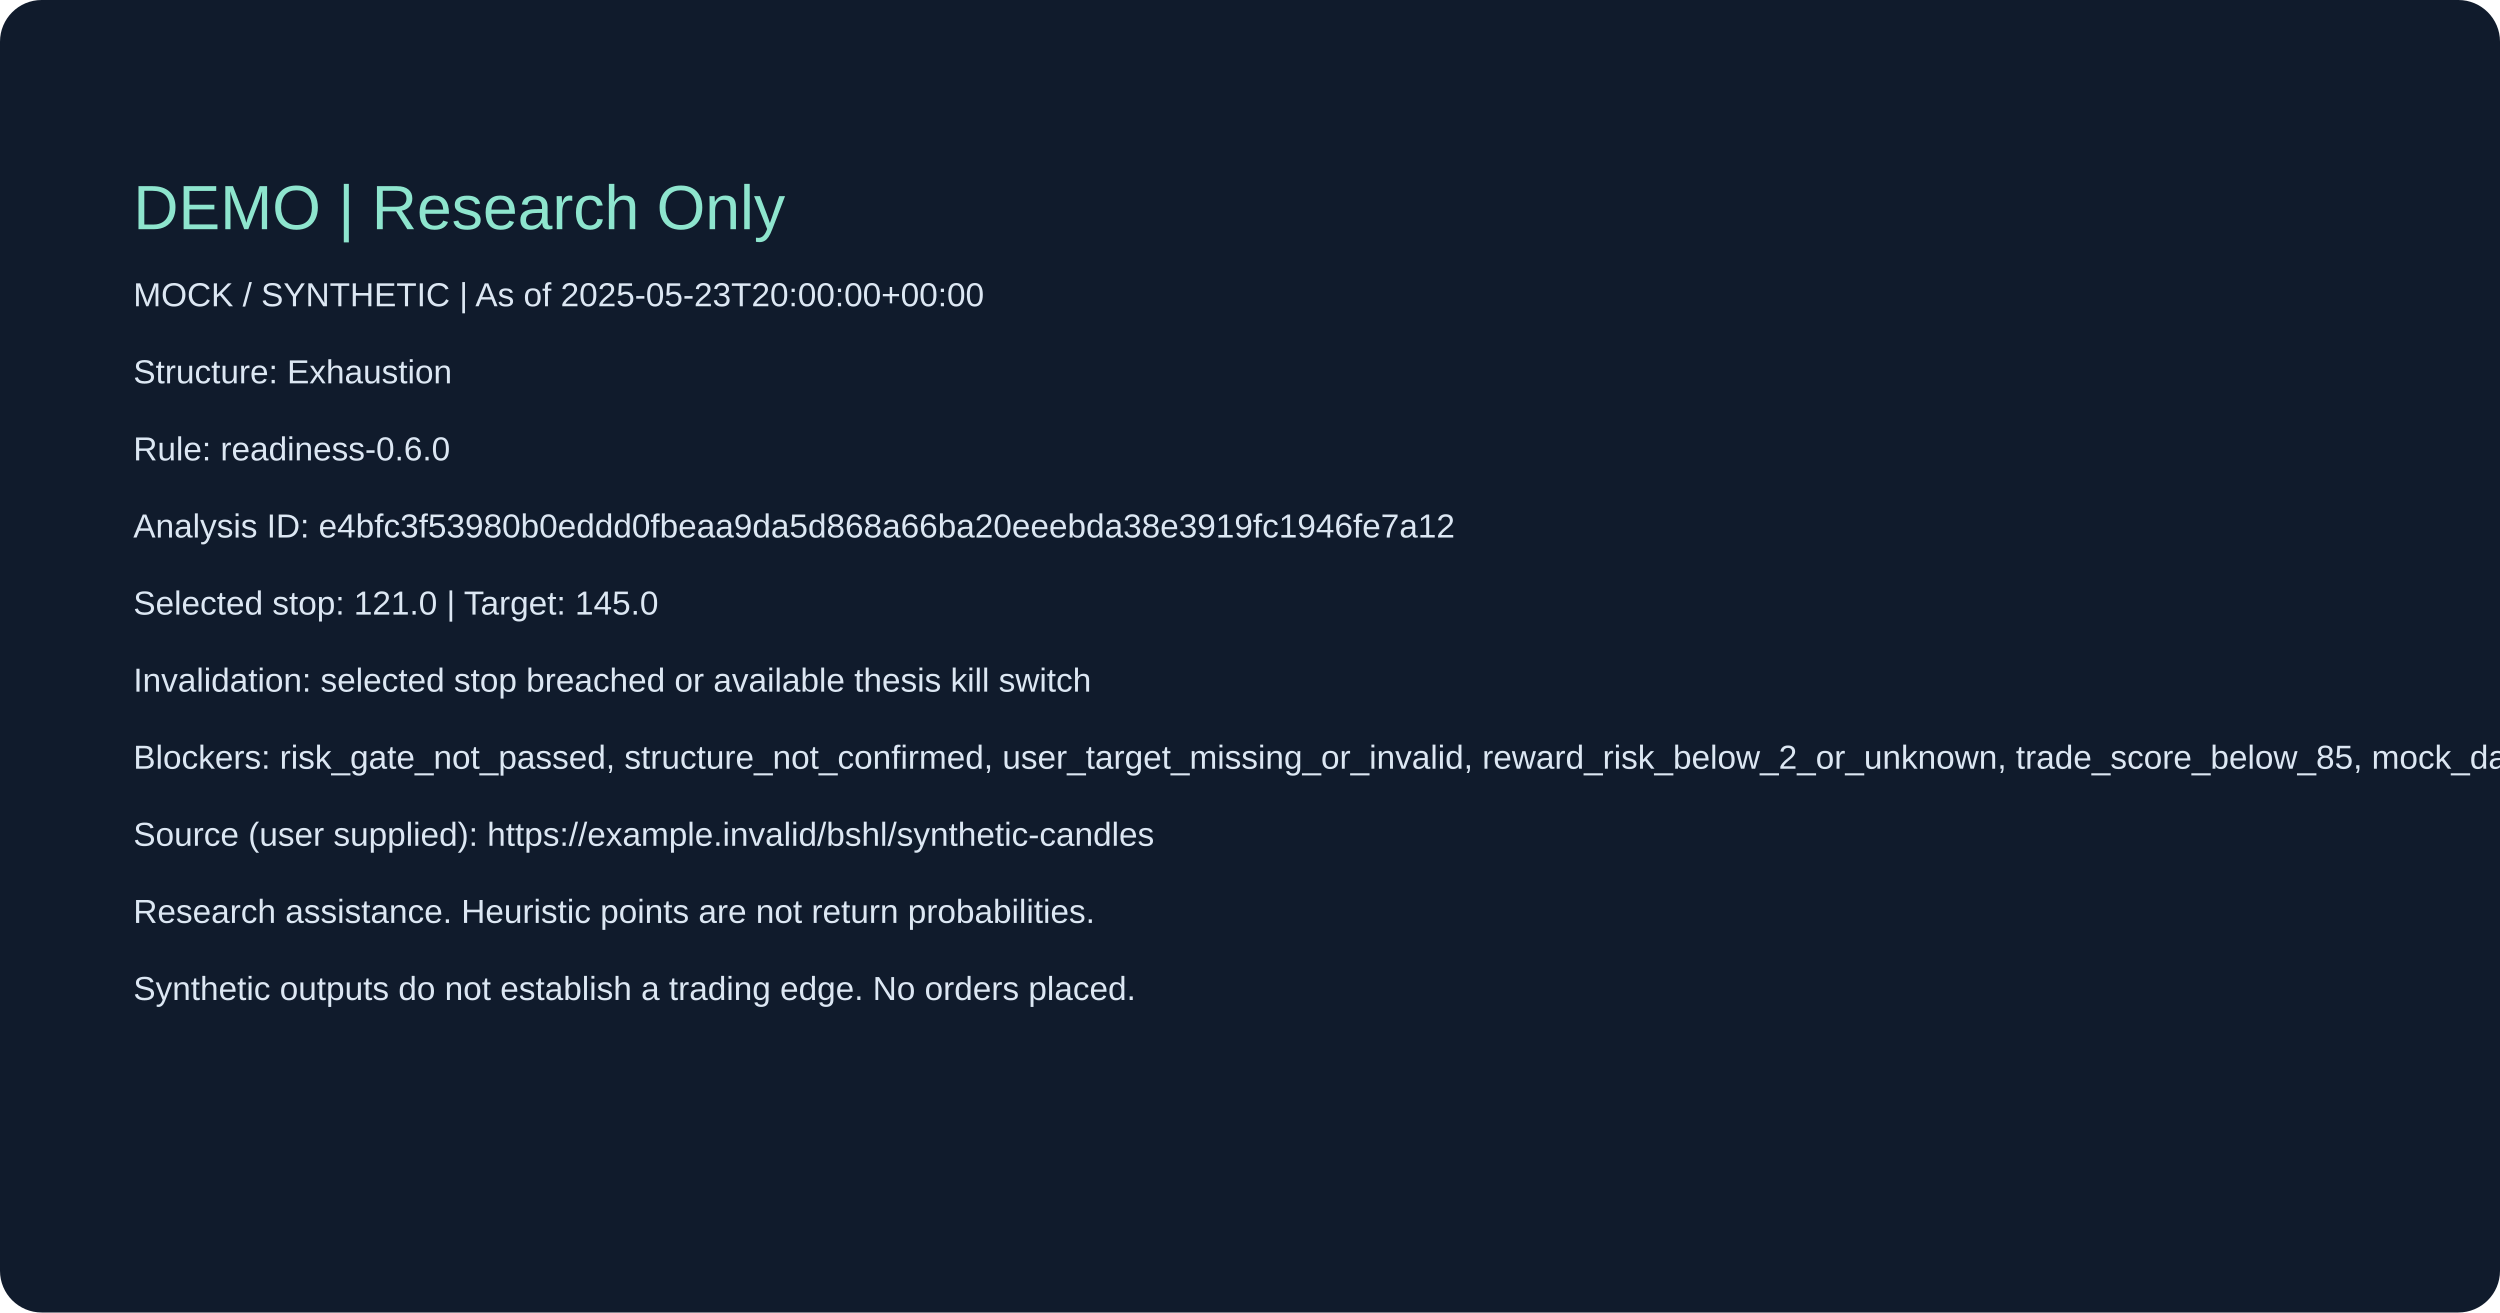
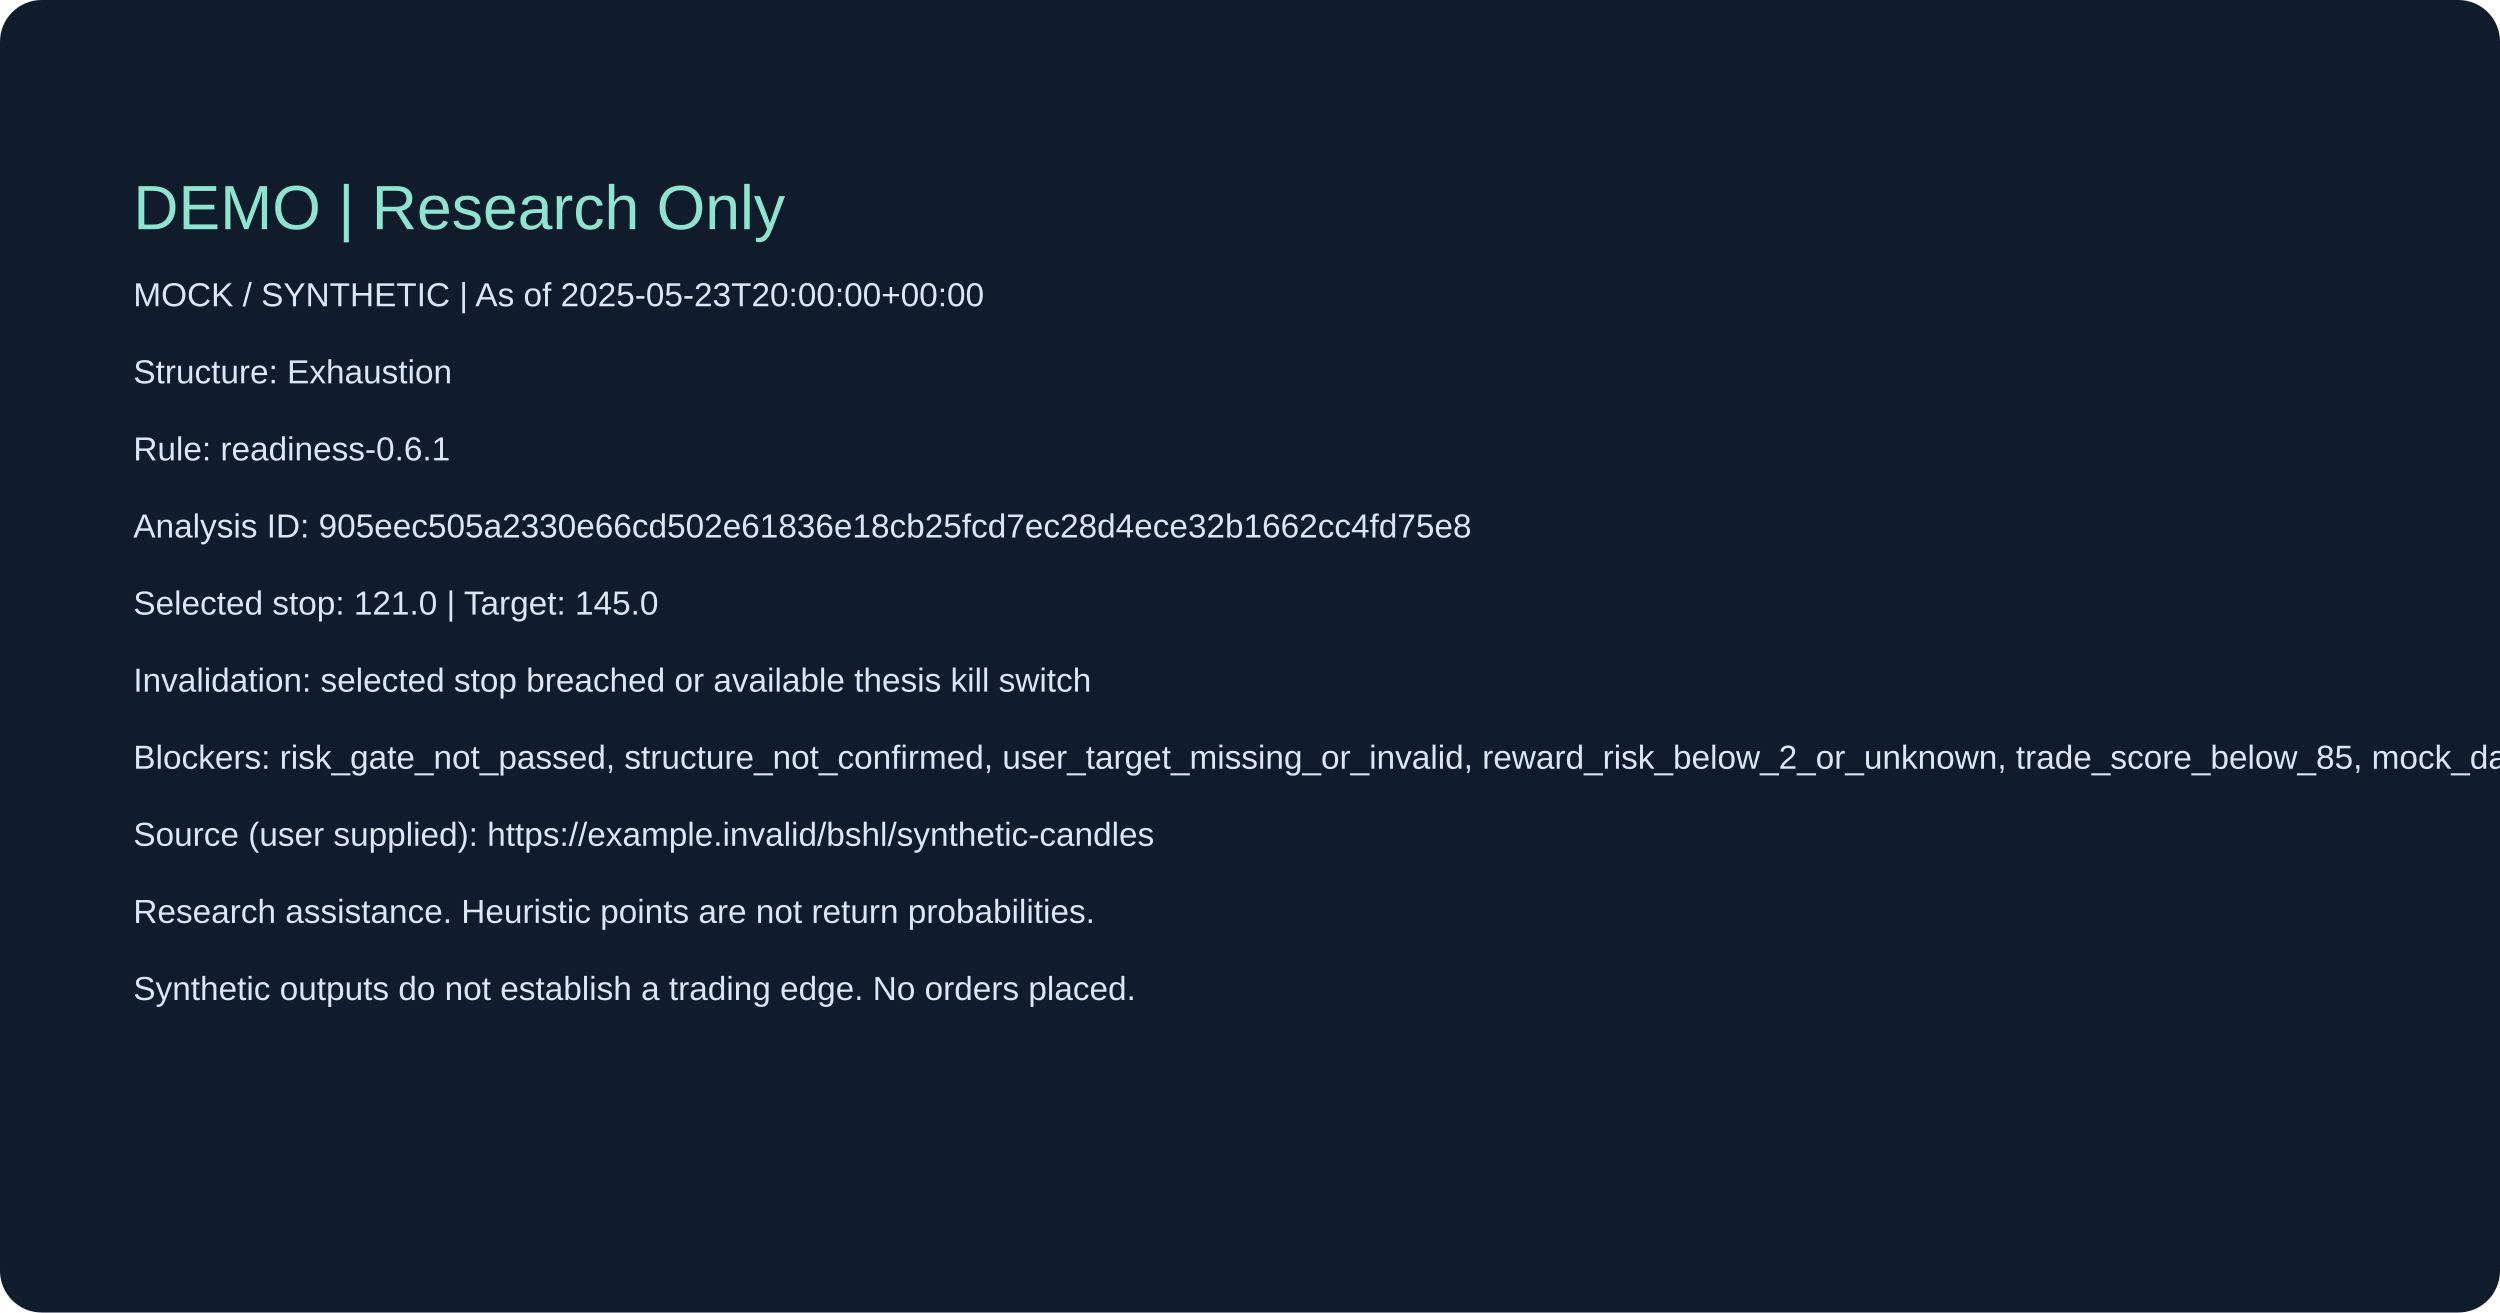
<svg xmlns="http://www.w3.org/2000/svg" width="1200" height="630" viewBox="0 0 1200 630">
  <rect width="1200" height="100%" rx="20" fill="#101b2c" />
  <g font-family="Segoe UI, Arial, sans-serif">
    <text x="64" y="110" font-size="30" fill="#8ee5ce">DEMO  |  Research Only</text>
    <text x="64" y="147" font-size="16" fill="#dce7f3">MOCK / SYNTHETIC  |  As of 2025-05-23T20:00:00+00:00</text>
    <text x="64" y="184" font-size="16" fill="#dce7f3">Structure: Exhaustion</text>
-     <text x="64" y="221" font-size="16" fill="#dce7f3">Rule: readiness-0.6.0</text>
-     <text x="64" y="258" font-size="16" fill="#dce7f3">Analysis ID: e4bfc3f53980b0eddd0fbeaa9da5d868a66ba20eeebda38e3919fc1946fe7a12</text>
+     <text x="64" y="221" font-size="16" fill="#dce7f3">Rule: readiness-0.6.1</text>
+     <text x="64" y="258" font-size="16" fill="#dce7f3">Analysis ID: 905eec505a2330e66cd502e61836e18cb25fcd7ec28d4ece32b1662cc4fd75e8</text>
    <text x="64" y="295" font-size="16" fill="#dce7f3">Selected stop: 121.0  |  Target: 145.0</text>
    <text x="64" y="332" font-size="16" fill="#dce7f3">Invalidation: selected stop breached or available thesis kill switch</text>
    <text x="64" y="369" font-size="16" fill="#dce7f3">Blockers: risk_gate_not_passed, structure_not_confirmed, user_target_missing_or_invalid, reward_risk_below_2_or_unknown, trade_score_below_85, mock_data_research_only</text>
    <text x="64" y="406" font-size="16" fill="#dce7f3">Source (user supplied): https://example.invalid/bshl/synthetic-candles</text>
    <text x="64" y="443" font-size="16" fill="#dce7f3">Research assistance. Heuristic points are not return probabilities.</text>
    <text x="64" y="480" font-size="16" fill="#dce7f3">Synthetic outputs do not establish a trading edge. No orders placed.</text>
  </g>
</svg>
